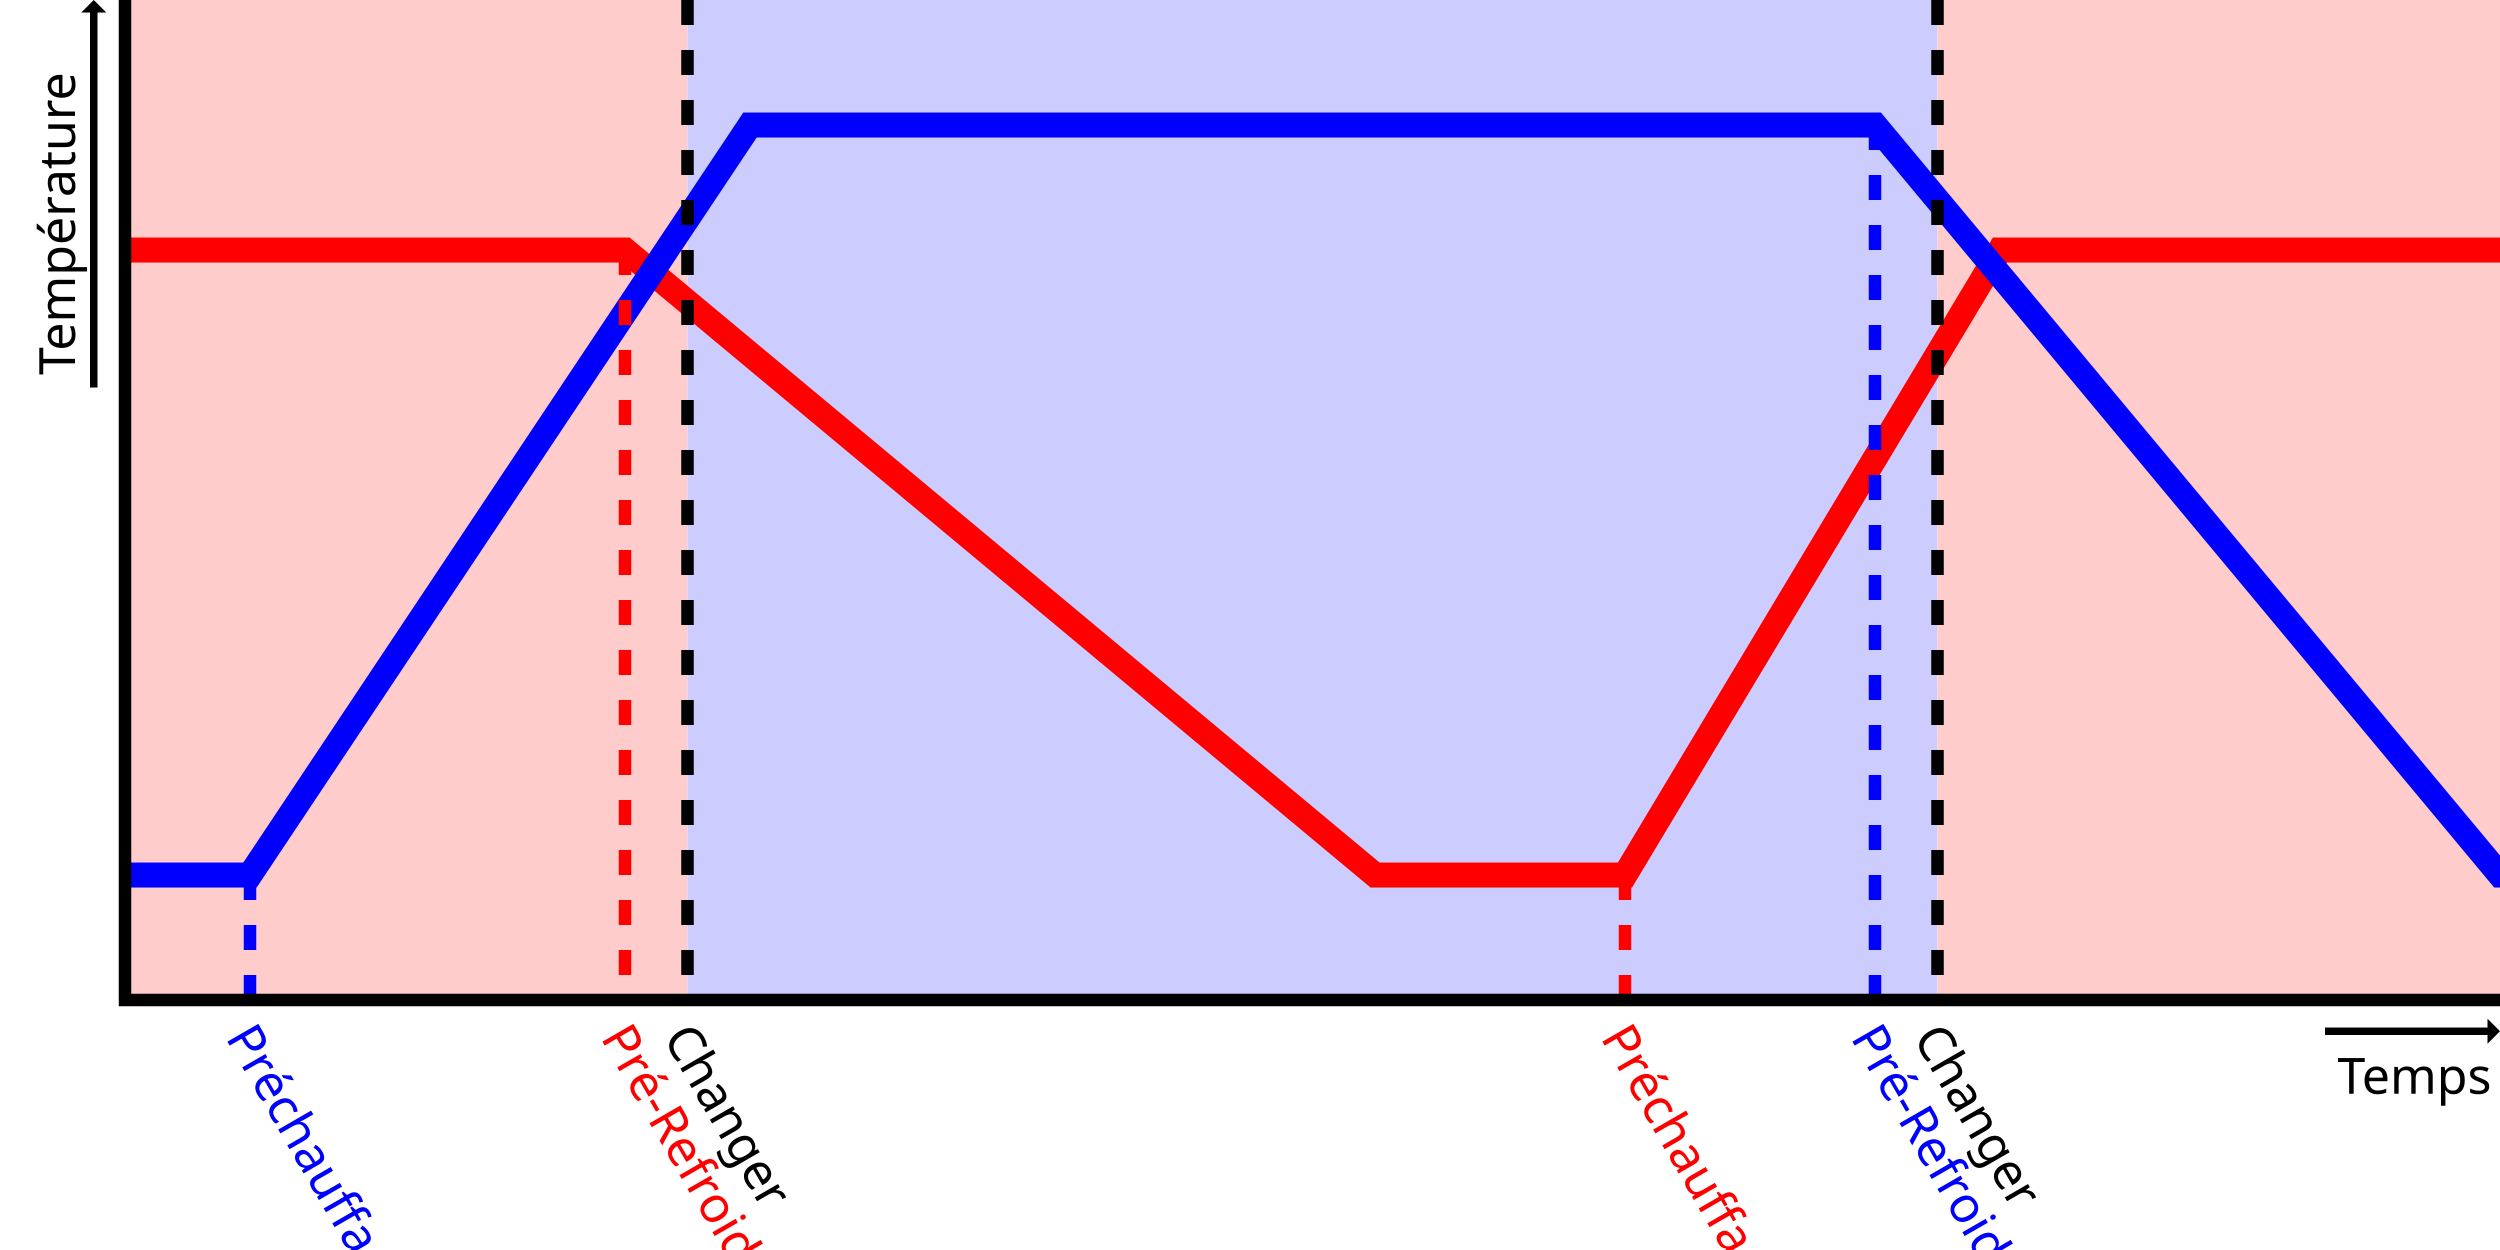
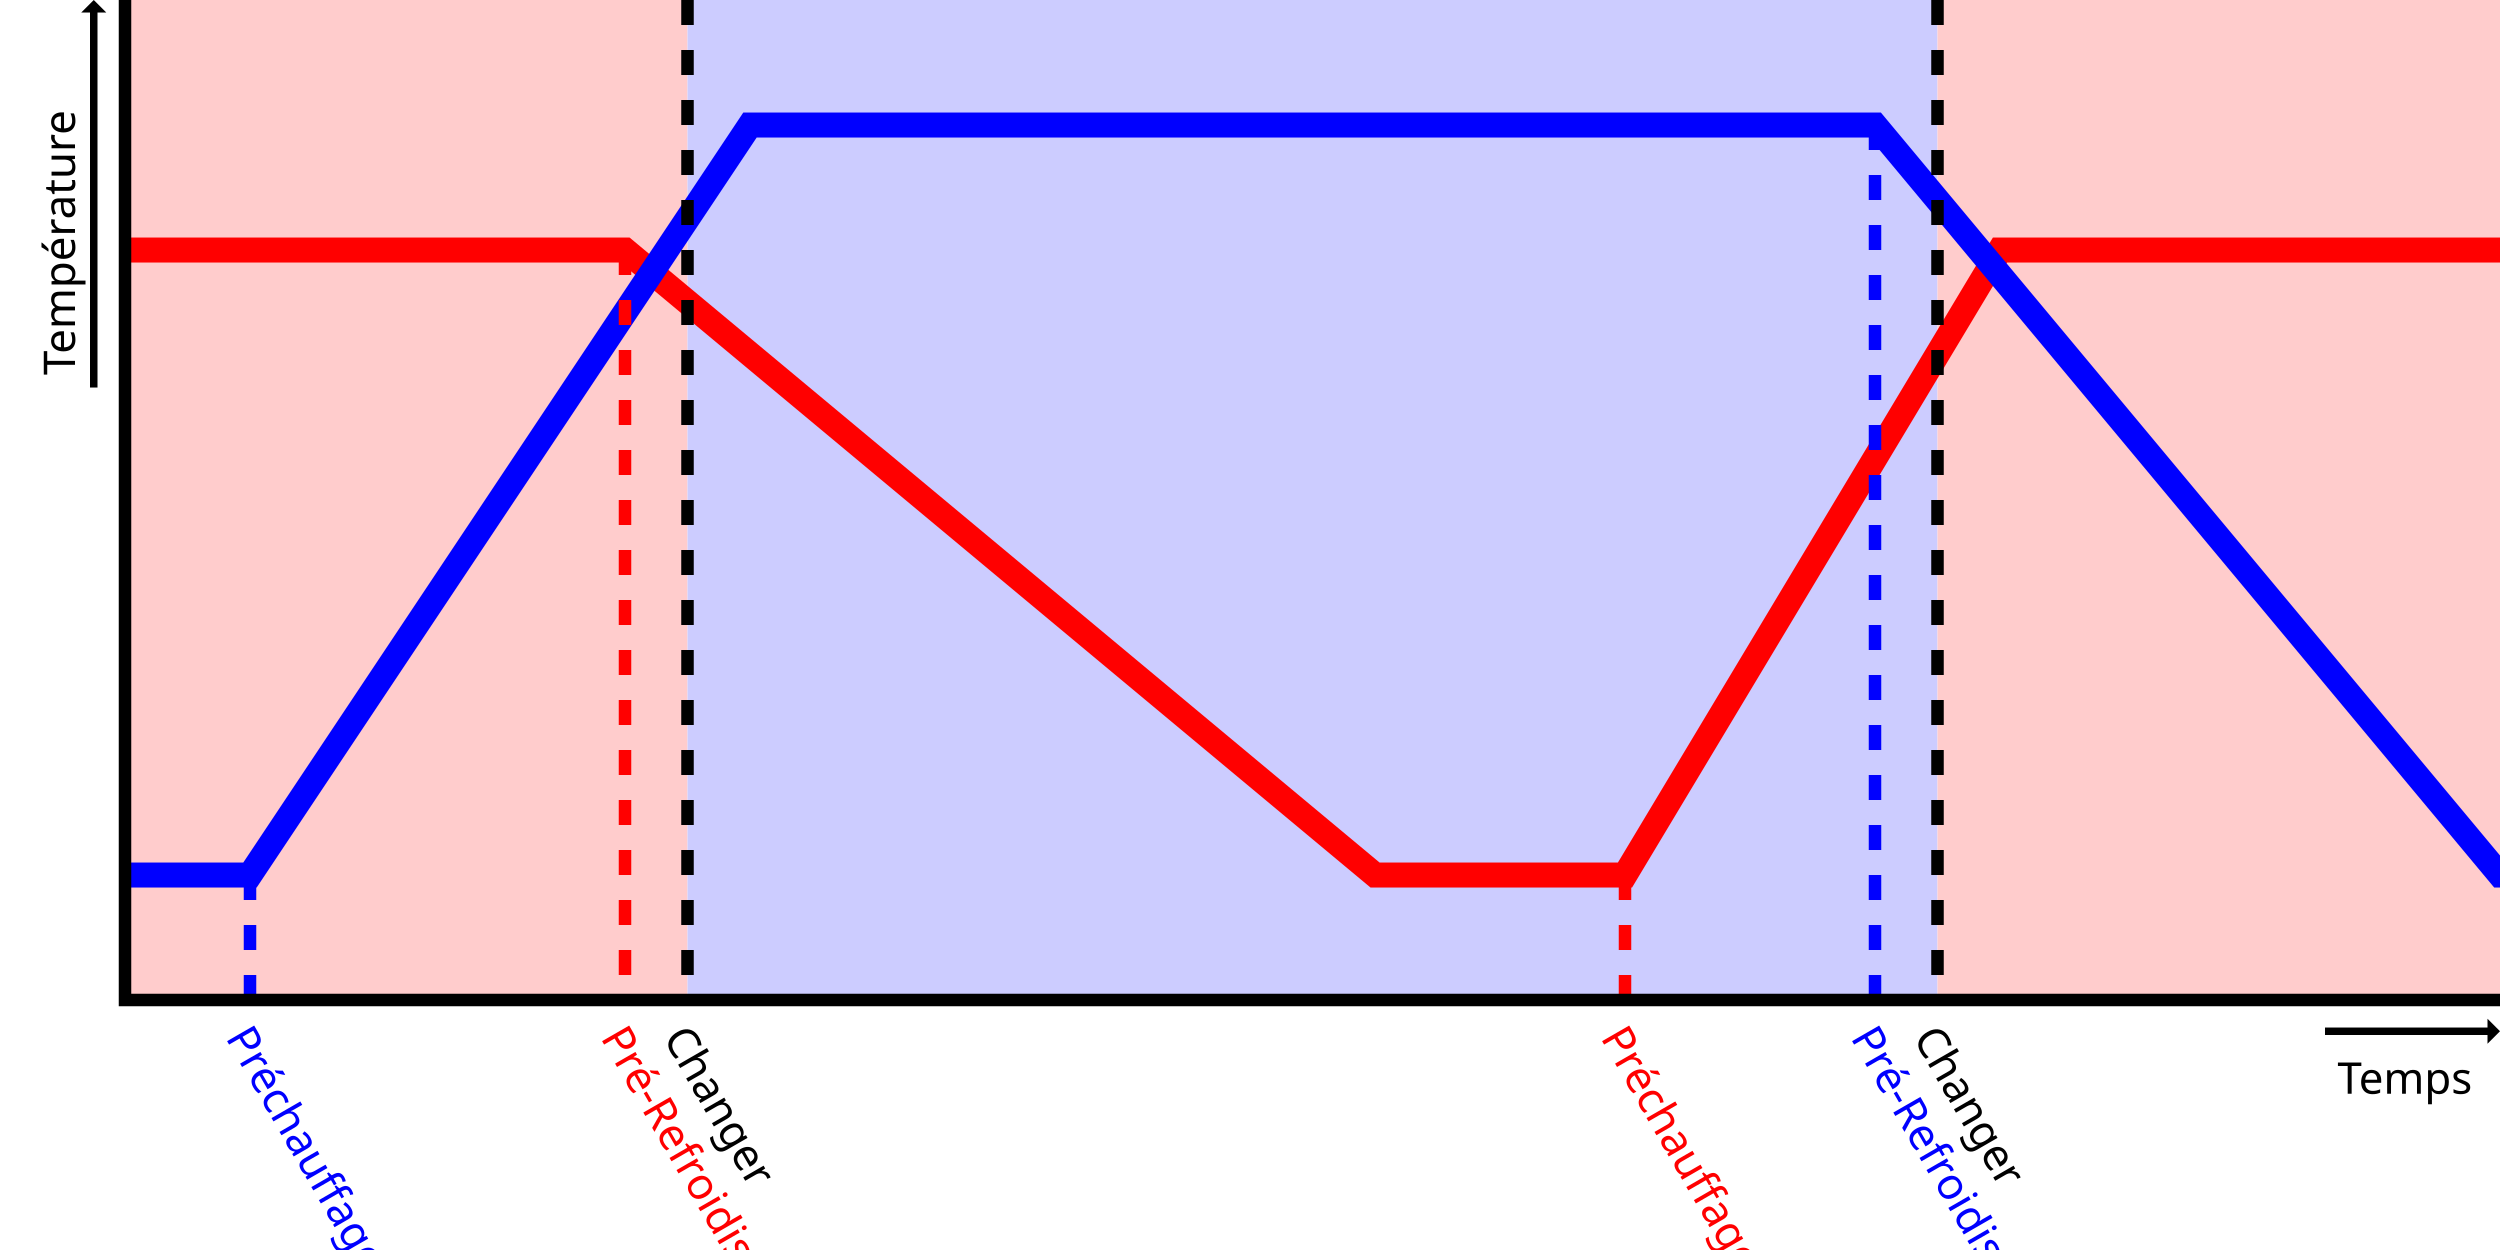
<svg xmlns="http://www.w3.org/2000/svg" width="2000" height="1000">
  <g opacity="0.2" height="800">
    <rect x="100" width="450" height="800" fill="red" />
    <rect x="550" width="1000" height="800" fill="blue" />
    <rect x="1550" width="450" height="800" fill="red" />
  </g>
  <path d="M100,200 h400 l600,500 h200 l300,-500 h500" fill="none" stroke="red" stroke-width="20" />
  <path d="M100,700 h100 l400,-600 h900 l500,600 h1" fill="none" stroke="blue" stroke-width="20" />
  <g stroke-width="10" stroke-dasharray="20">
    <g stroke="red">
      <line x1="500" y1="200" x2="500" y2="800" />
      <line x1="1300" y1="700" x2="1300" y2="800" />
    </g>
    <g stroke="blue">
      <line x1="200" y1="700" x2="200" y2="800" />
      <line x1="1500" y1="100" x2="1500" y2="800" />
    </g>
    <g stroke="black">
      <line x1="550" y1="0" x2="550" y2="800" />
      <line x1="1550" y1="0" x2="1550" y2="800" />
    </g>
  </g>
  <path d="M100,0 v800 h1900" fill="none" stroke="black" stroke-width="10" />
  <path d="M75,0 l10,10 h-7 v300 h-6 v-300 h-7 z" />
  <path d="M2000,825 l-10,10 v-7 h-130 v-6 h130 v-7 z" />
-   <g font-family="sans-serif" font-size="40px">
+   <g font-family="sans-serif" font-size="35px">
    <text transform="rotate(-90, 60, 300)" x="60" y="300">Température</text>
    <text x="1870" y="875">Temps</text>
    <text transform="rotate(60, 180, 830)" x="180" y="830" fill="blue">Préchauffage</text>
    <text transform="rotate(60, 480, 830)" x="480" y="830" fill="red">Pré-Refroidissement</text>
    <text transform="rotate(60, 530, 830)" x="530" y="830">Changer</text>
    <text transform="rotate(60, 1280, 830)" x="1280" y="830" fill="red">Préchauffage</text>
    <text transform="rotate(60, 1480, 830)" x="1480" y="830" fill="blue">Pré-Refroidissemen</text>
    <text transform="rotate(60, 1530, 830)" x="1530" y="830">Changer</text>
  </g>
</svg>
